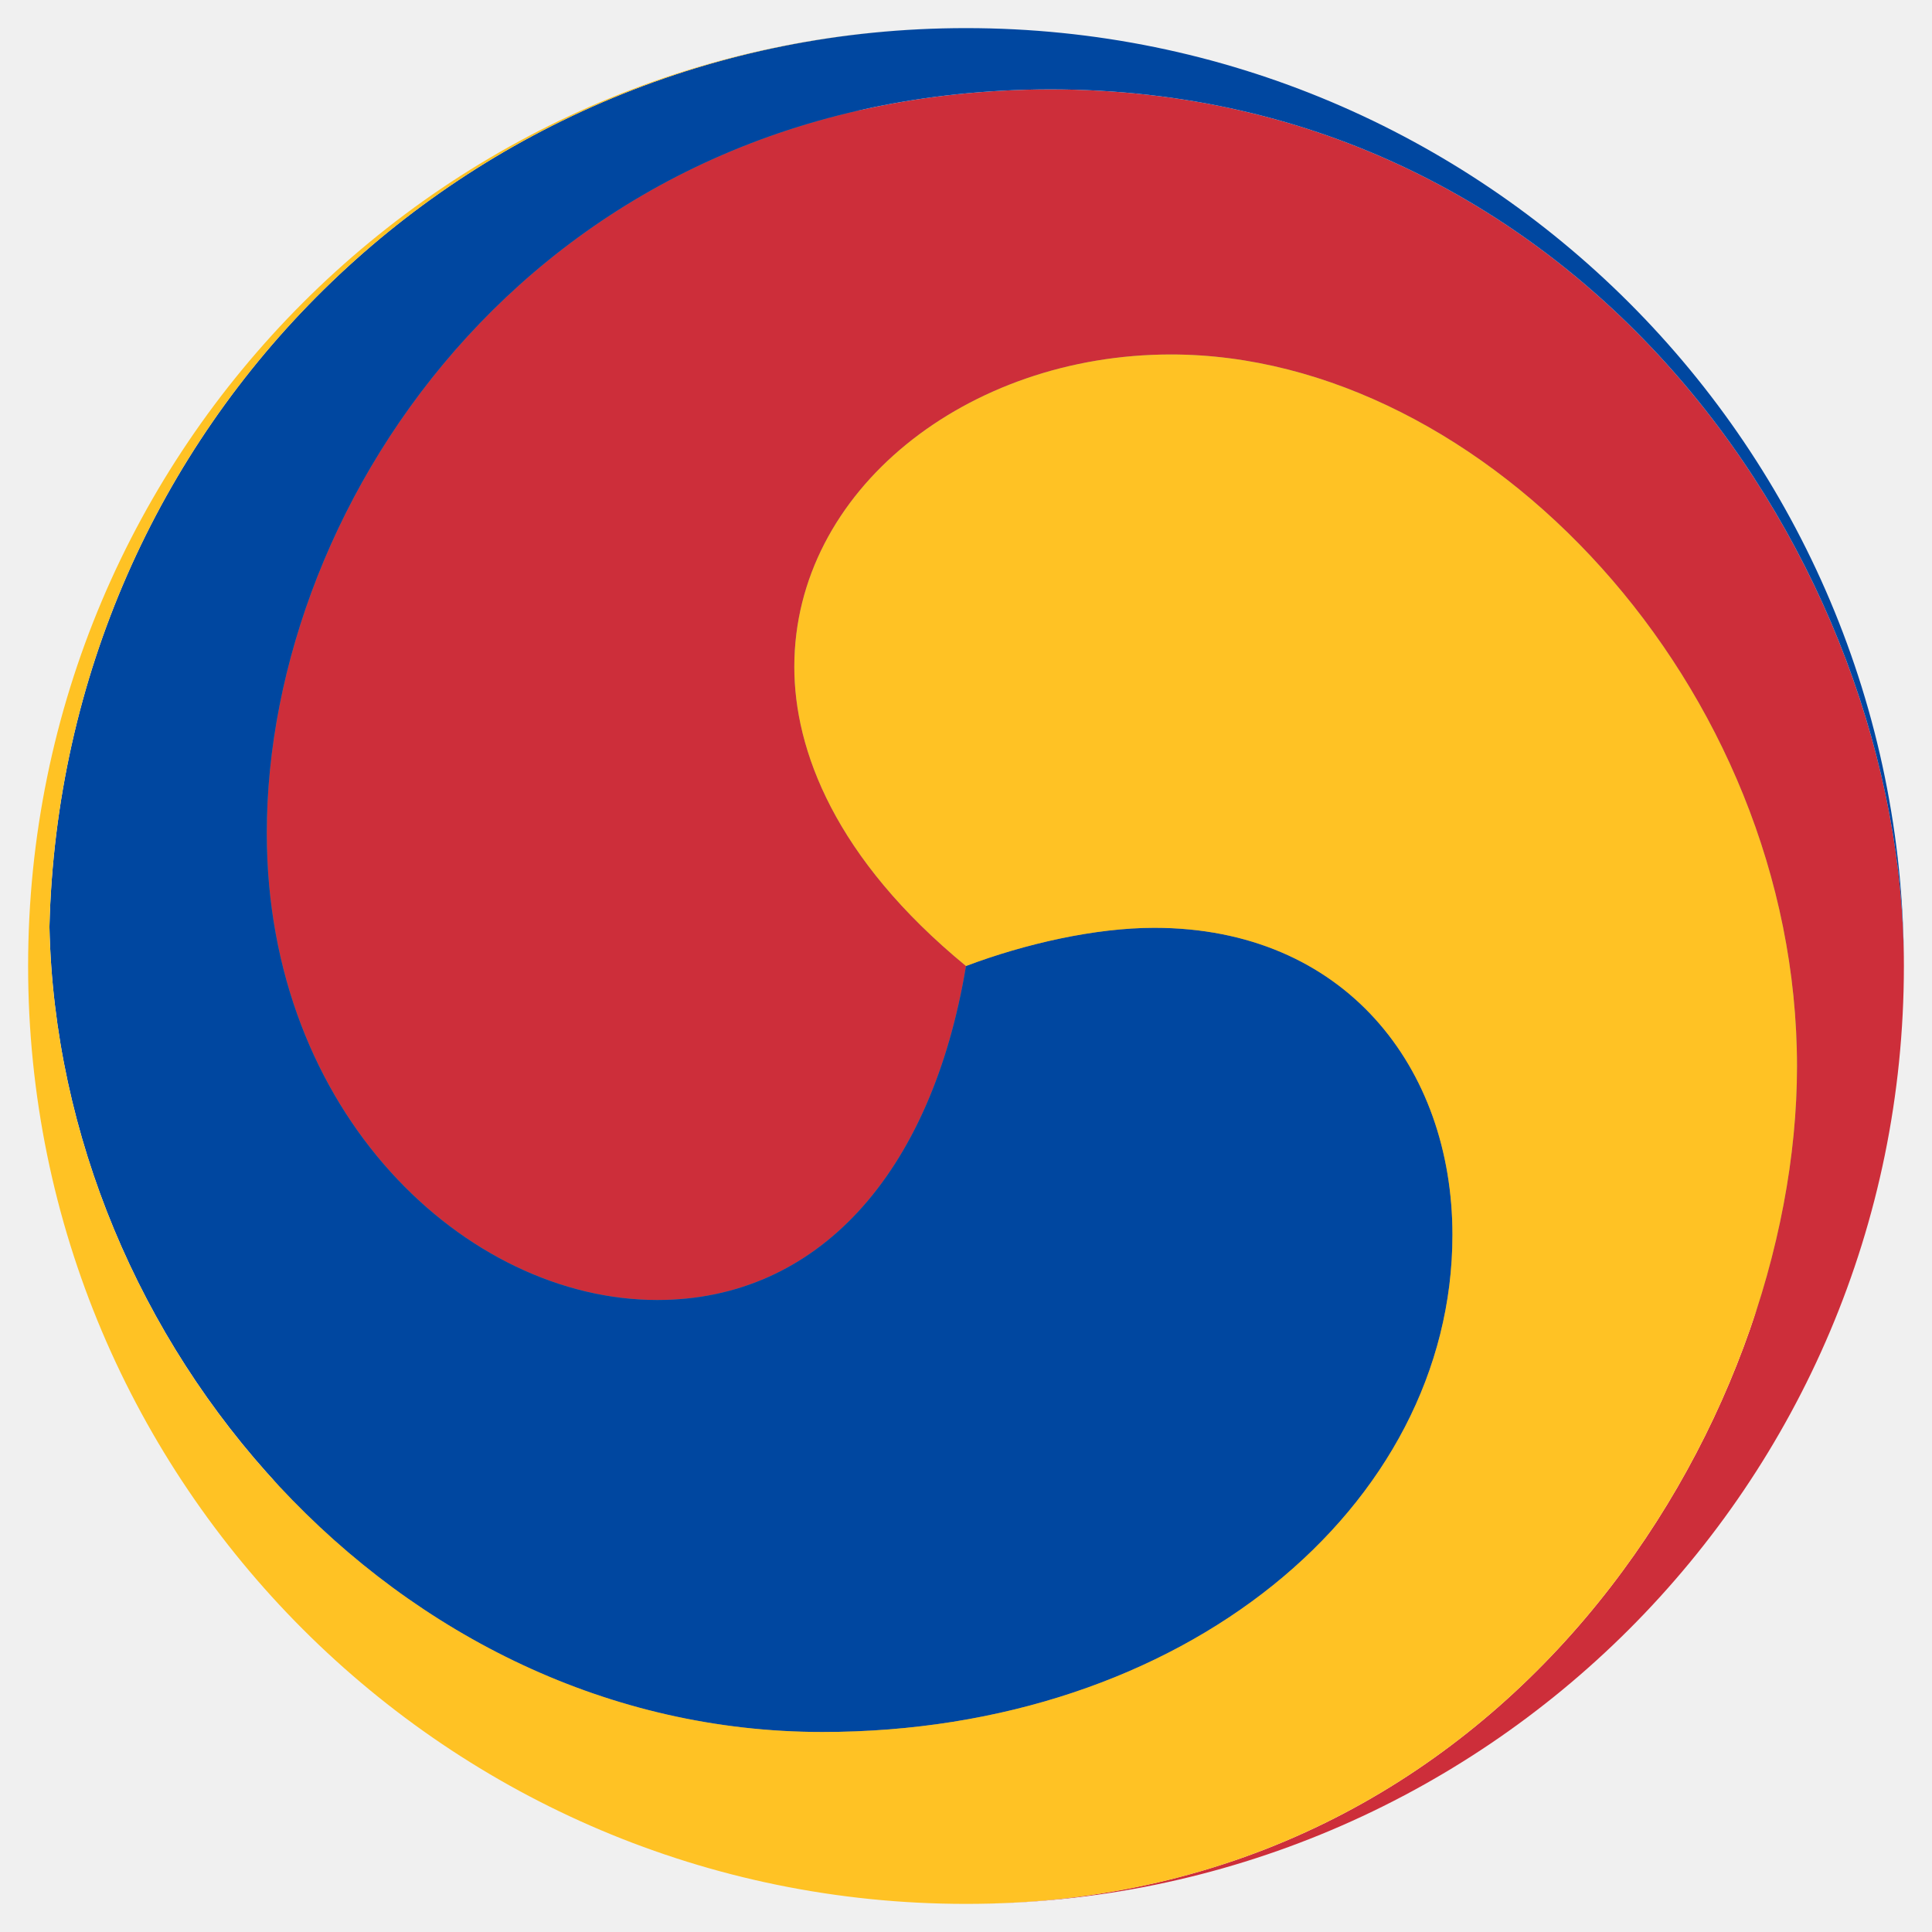
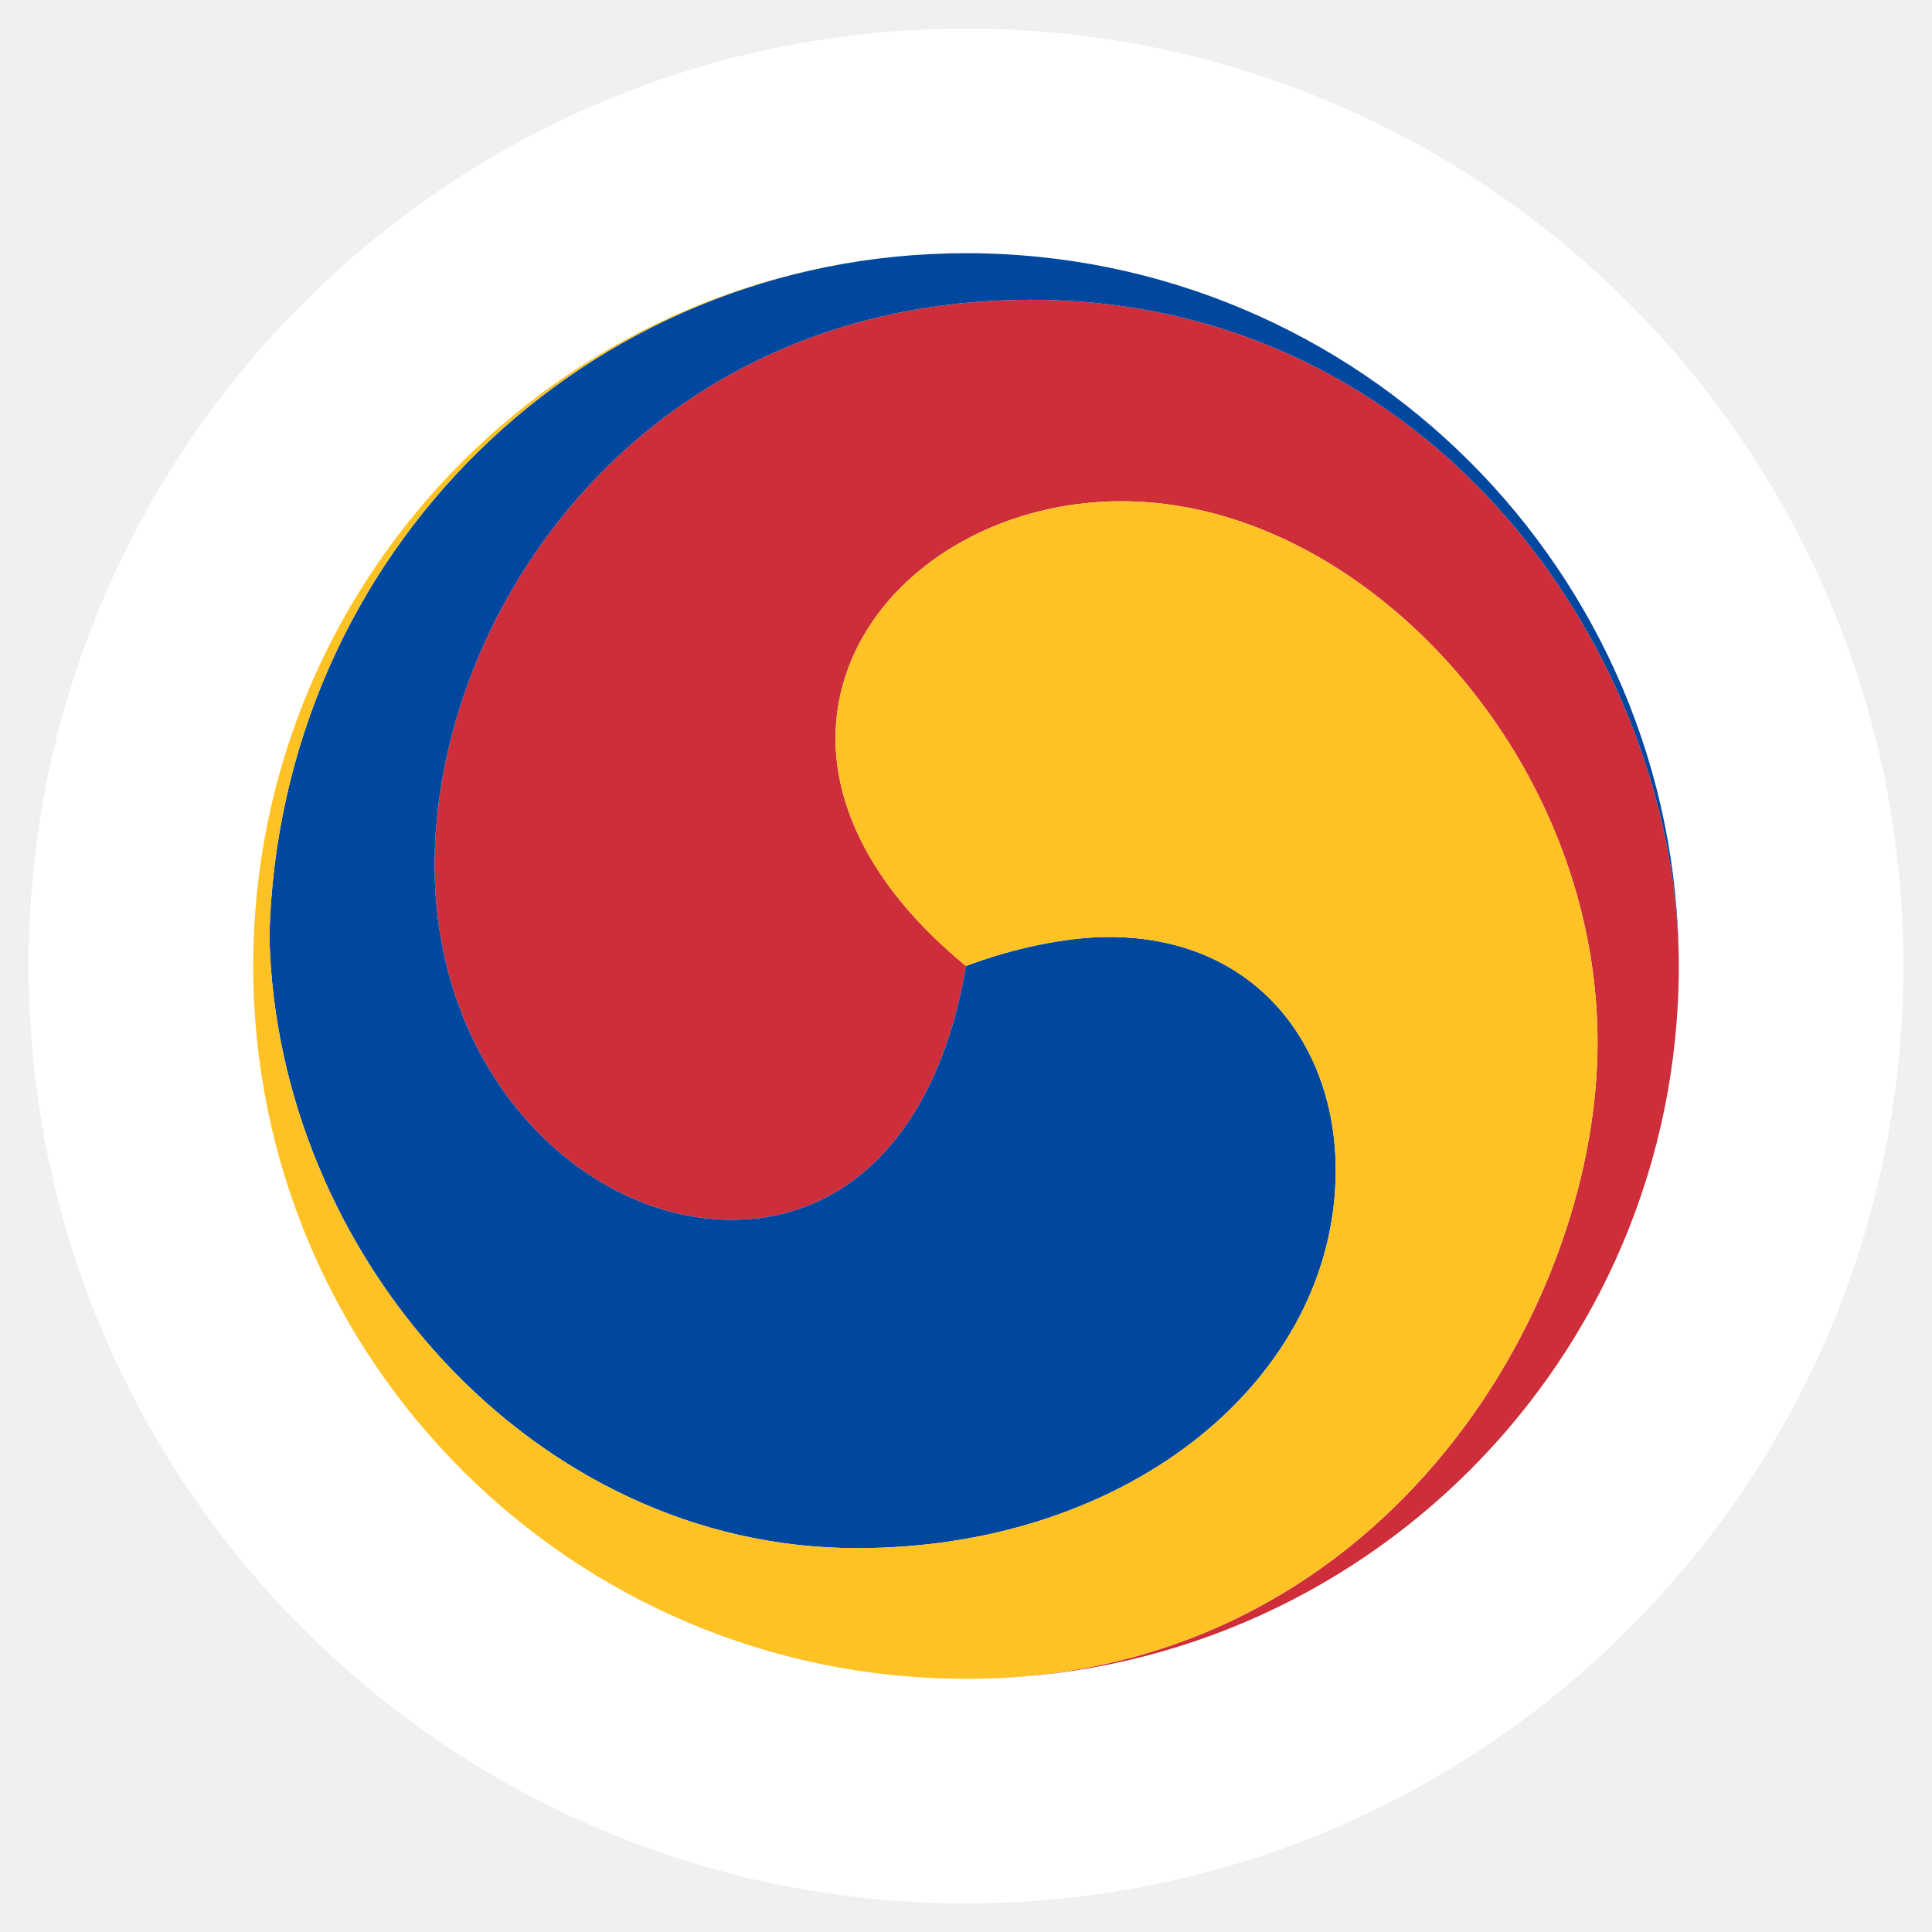
- <svg xmlns="http://www.w3.org/2000/svg" width="540" height="540" version="1.0" viewBox="-540 -540 1080 1080">
-   <circle r="502" style="fill:gray;stroke:#fff;stroke-width:40" />
-   <path d="M-390.868-74.267c0 156.872 111.64 260.972 218.287 260.972C-83.599 186.705-19.487 117.126 0 0c-73.355-60.236-95.97-120.826-95.97-167.225 0-98.645 96.57-174.617 210.564-174.617 175.222 0 349.936 185.398 349.936 398.016 0 198.678-160.945 468.112-464.53 468.112 289.555 0 524.286-234.731 524.286-524.286 0-224.029-176.742-490.044-477.431-490.044-284.841.749-437.723 229.311-437.723 415.777Z" style="fill:#cd2e3a;fill-opacity:1" />
-   <path d="M-512.362-21.899c5.043 234.044 193.638 450.094 432.093 450.094 201.901 0 352.199-125.974 352.199-277.911 0-93.373-60.101-171.633-166.674-171.633C72.319-21.349 33.27-12.529 0 0c-19.487 117.126-83.6 186.705-172.581 186.705-106.647 0-218.287-104.1-218.287-260.972 0-186.466 152.882-415.028 437.723-415.777 300.689 0 477.431 266.015 477.431 490.044C524.288-289.555 289.555-524.286 0-524.286c-281.008 0-505.419 222.147-512.362 502.387Z" style="fill:#0047a0;fill-opacity:1" />
-   <path d="M-524.286 0c0 289.555 234.731 524.286 524.286 524.286 303.585 0 464.53-269.434 464.53-468.112 0-212.618-174.714-398.016-349.936-398.016C.6-341.842-95.97-265.87-95.97-167.225-95.97-120.826-73.355-60.237 0 0c33.27-12.53 72.319-21.349 105.256-21.349 106.573 0 166.674 78.26 166.674 171.633 0 151.937-150.298 277.911-352.199 277.911-238.455 0-427.05-216.05-432.093-450.094C-505.419-302.139-281.008-524.286 0-524.286c-289.555 0-524.286 234.731-524.286 524.286Z" style="fill:#ffc224;fill-opacity:1" />
+ <svg xmlns="http://www.w3.org/2000/svg" width="540" height="540" viewBox="-540 -540 1080 1080" role="img" aria-label="Transfer station">
+   <circle cx="0" cy="0" r="524" fill="#ffffff" />
+   <g transform="scale(0.76)">
+     <path d="M-390.868-74.267c0 156.872 111.64 260.972 218.287 260.972C-83.599 186.705-19.487 117.126 0 0c-73.355-60.236-95.97-120.826-95.97-167.225 0-98.645 96.57-174.617 210.564-174.617 175.222 0 349.936 185.398 349.936 398.016 0 198.678-160.945 468.112-464.53 468.112 289.555 0 524.286-234.731 524.286-524.286 0-224.029-176.742-490.044-477.431-490.044-284.841.749-437.723 229.311-437.723 415.777Z" fill="#cd2e3a" />
+     <path d="M-512.362-21.899c5.043 234.044 193.638 450.094 432.093 450.094 201.901 0 352.199-125.974 352.199-277.911 0-93.373-60.101-171.633-166.674-171.633C72.319-21.349 33.27-12.529 0 0c-19.487 117.126-83.6 186.705-172.581 186.705-106.647 0-218.287-104.1-218.287-260.972 0-186.466 152.882-415.028 437.723-415.777 300.689 0 477.431 266.015 477.431 490.044C524.288-289.555 289.555-524.286 0-524.286c-281.008 0-505.419 222.147-512.362 502.387Z" fill="#0047a0" />
+     <path d="M-524.286 0c0 289.555 234.731 524.286 524.286 524.286 303.585 0 464.53-269.434 464.53-468.112 0-212.618-174.714-398.016-349.936-398.016C.6-341.842-95.97-265.87-95.97-167.225-95.97-120.826-73.355-60.237 0 0c33.27-12.53 72.319-21.349 105.256-21.349 106.573 0 166.674 78.26 166.674 171.633 0 151.937-150.298 277.911-352.199 277.911-238.455 0-427.05-216.05-432.093-450.094C-505.419-302.139-281.008-524.286 0-524.286c-289.555 0-524.286 234.731-524.286 524.286Z" fill="#ffc224" />
+   </g>
</svg>
